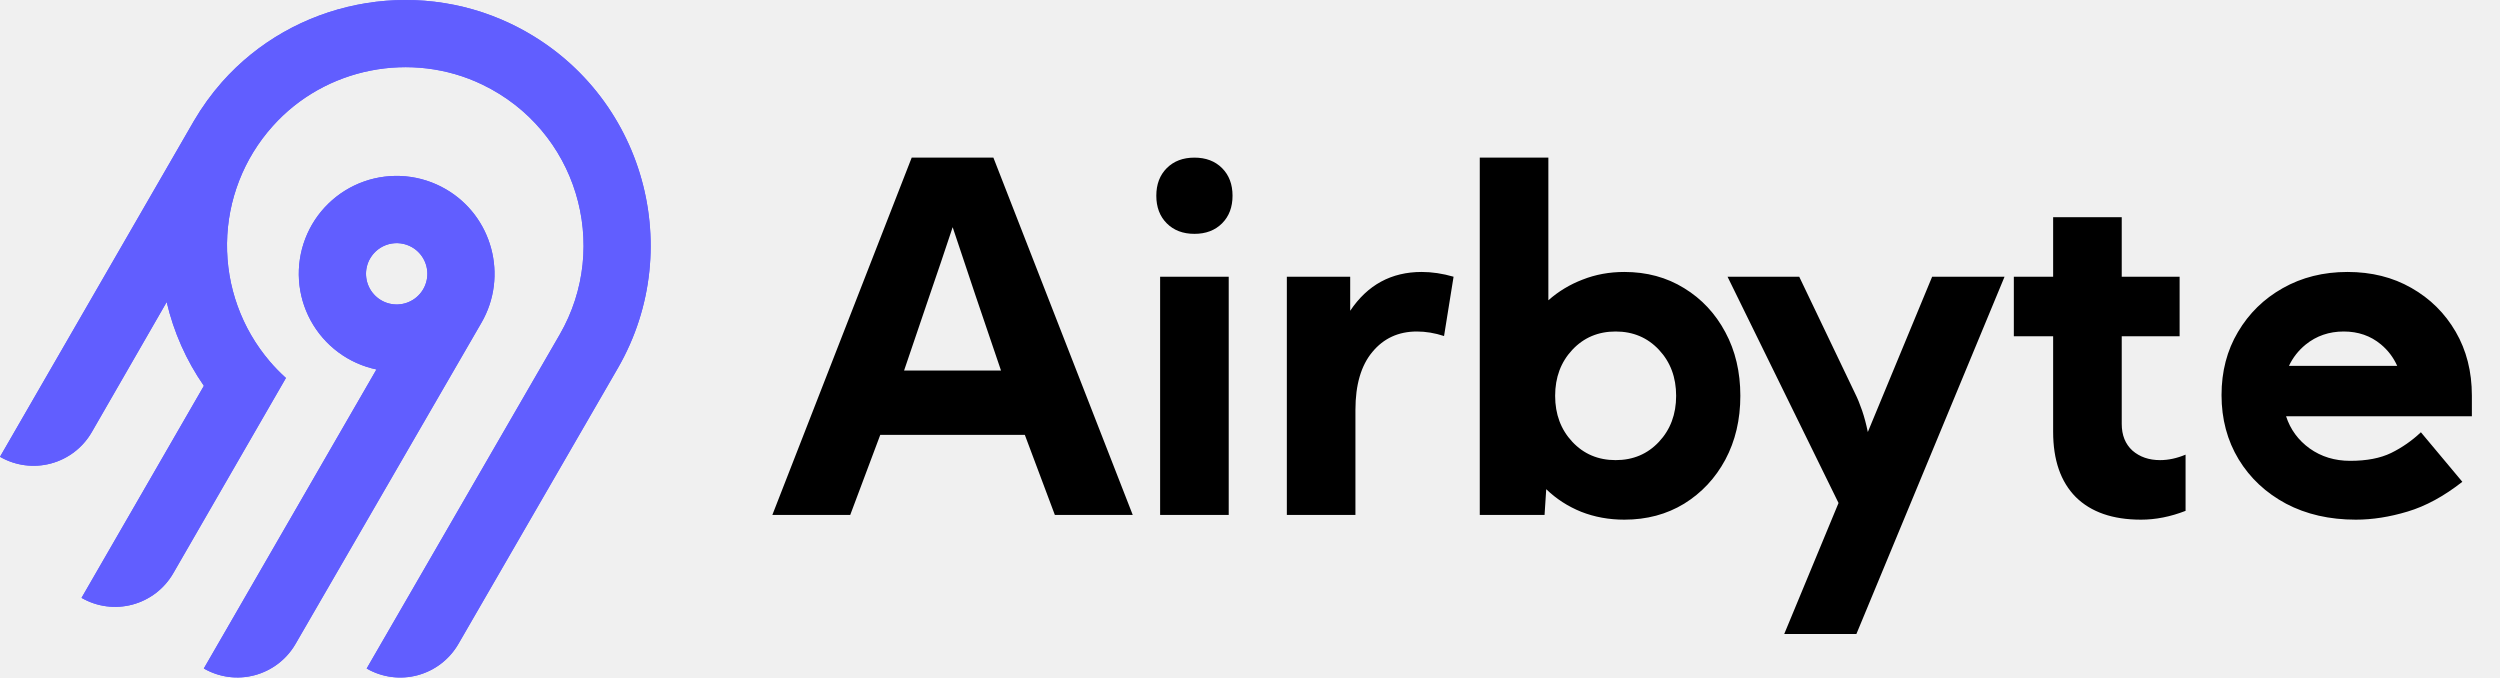
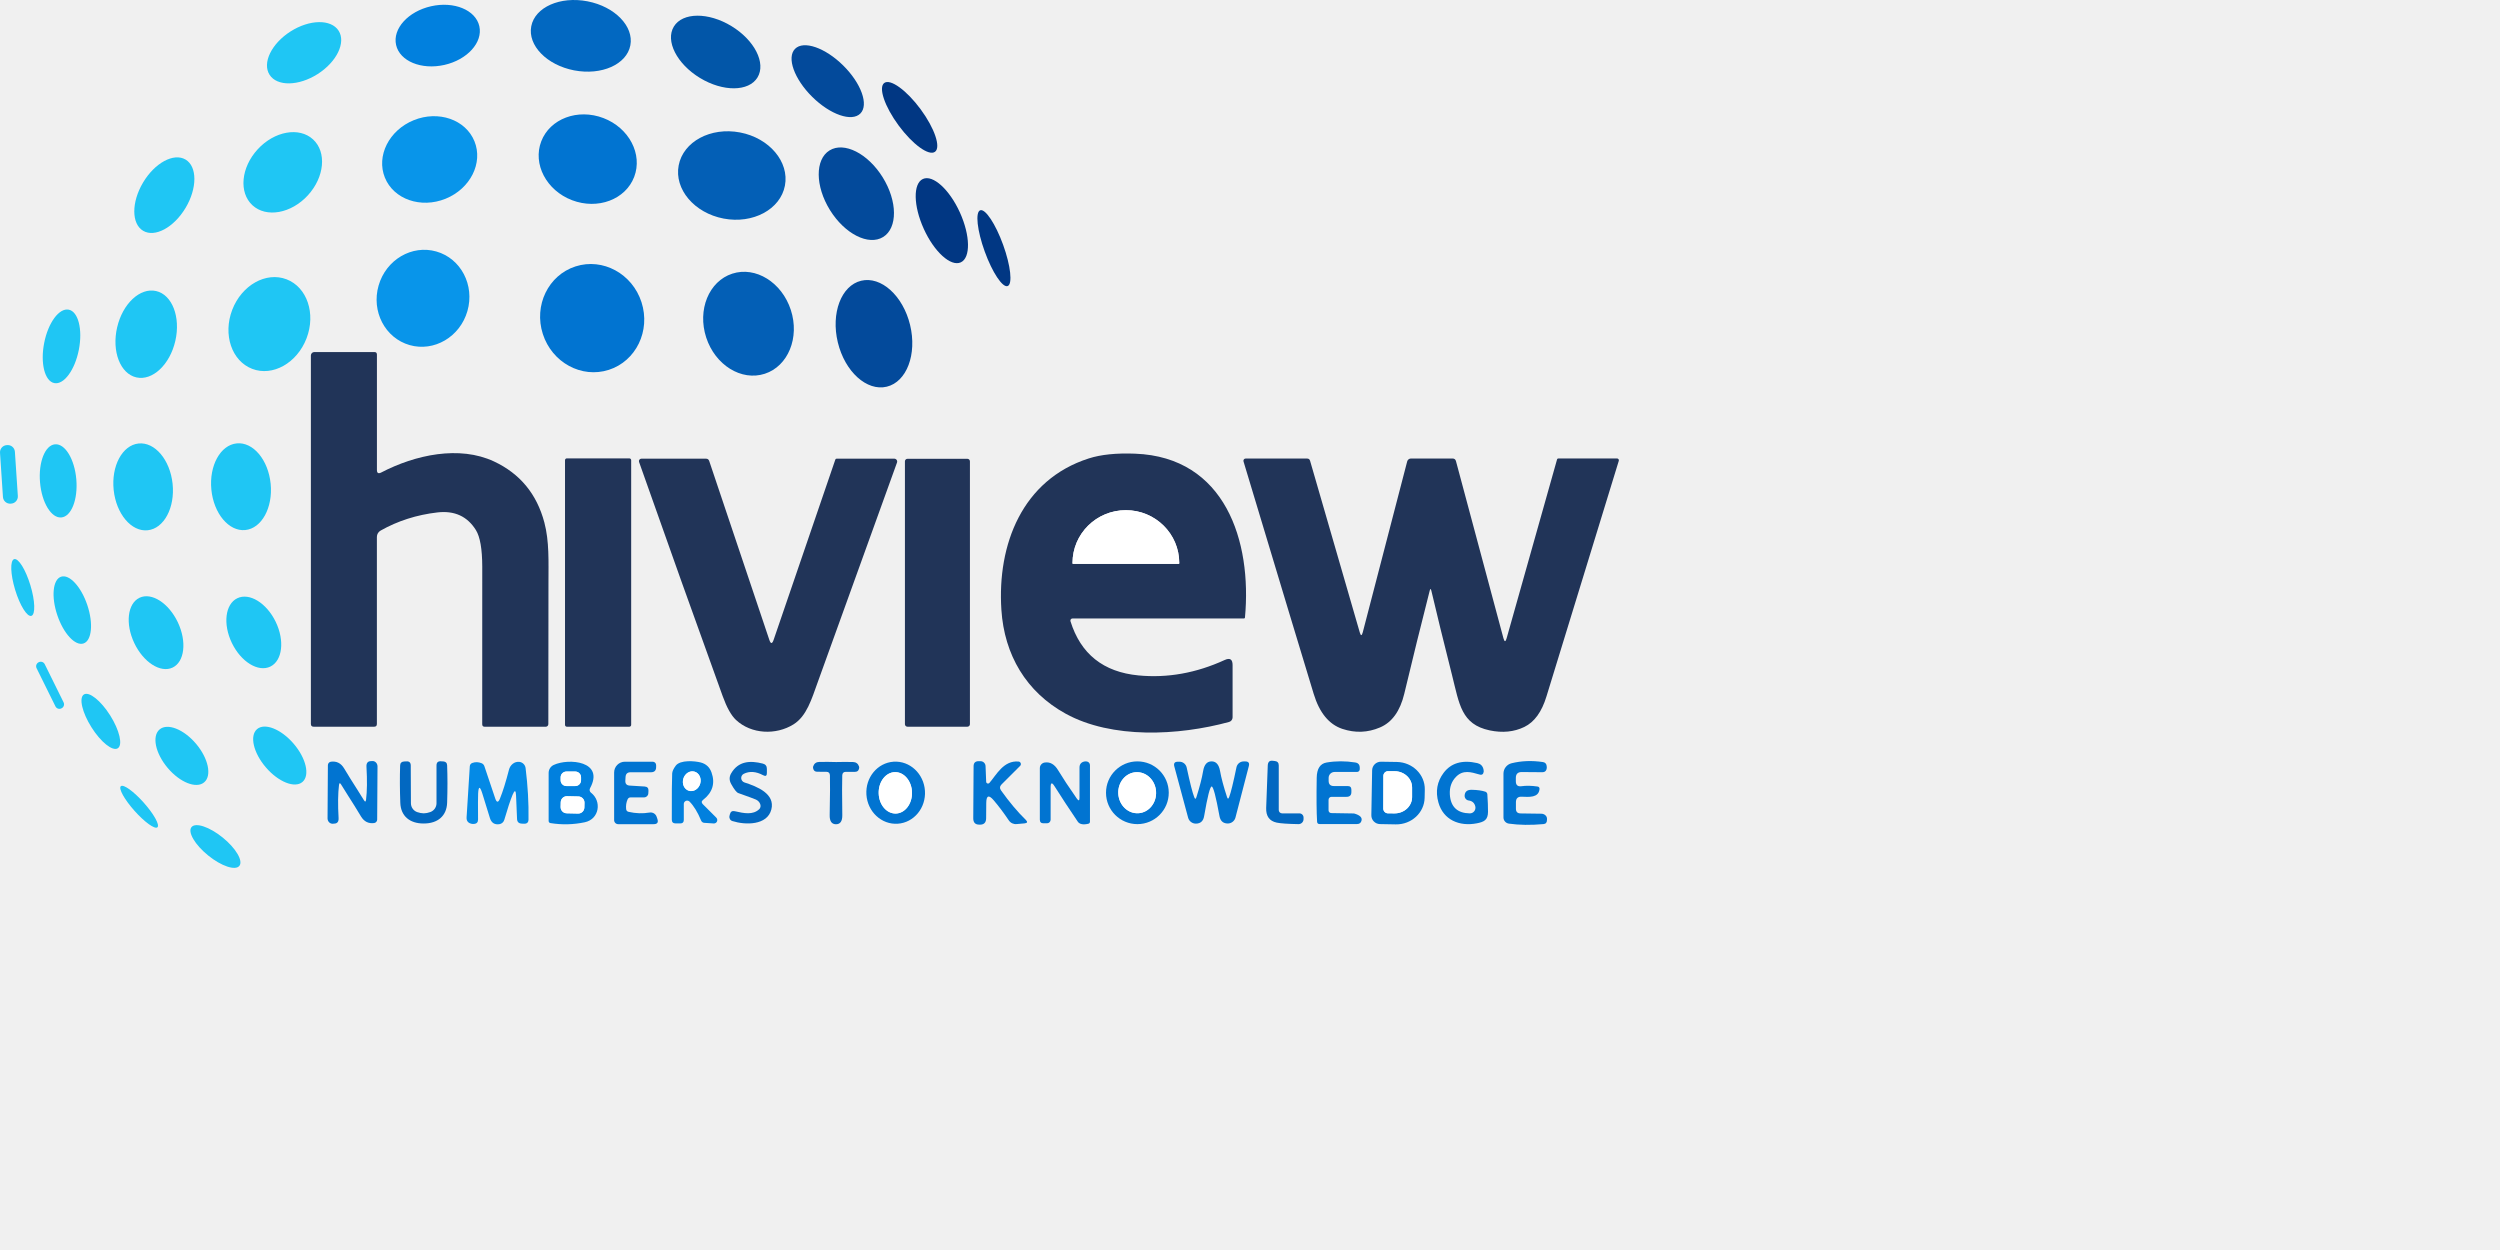
- <svg xmlns="http://www.w3.org/2000/svg" viewBox="0 0 369 100" fill="none">
-   <path fill-rule="evenodd" clip-rule="evenodd" d="M32.748 12.133C43.371 0.113 60.964 -3.412 75.427 3.525C94.642 12.744 101.653 36.227 91.191 54.342L67.656 95.047C66.34 97.322 64.176 98.982 61.638 99.662C59.1 100.342 56.396 99.987 54.119 98.675L82.613 49.385C90.203 36.238 85.126 19.196 71.195 12.486C60.742 7.452 47.963 9.967 40.241 18.625C35.981 23.378 33.59 29.514 33.51 35.896C33.43 42.278 35.667 48.472 39.807 53.33C40.551 54.201 41.351 55.023 42.203 55.79L25.569 84.617C24.919 85.743 24.052 86.731 23.02 87.523C21.988 88.316 20.81 88.897 19.553 89.234C18.296 89.571 16.985 89.657 15.695 89.487C14.405 89.317 13.161 88.895 12.034 88.245L30.093 56.949C27.499 53.209 25.636 49.012 24.602 44.58L13.536 63.796C12.221 66.071 10.057 67.73 7.519 68.41C4.981 69.091 2.277 68.736 0 67.424L28.617 17.857C29.808 15.821 31.191 13.904 32.748 12.133ZM65.777 27.91C72.669 31.89 75.049 40.742 71.061 47.631L43.62 95.042C42.305 97.316 40.14 98.976 37.602 99.656C35.064 100.336 32.36 99.981 30.084 98.67L55.564 54.53C53.519 54.1 51.593 53.231 49.917 51.983C48.241 50.736 46.856 49.139 45.857 47.304C44.858 45.469 44.269 43.44 44.131 41.355C43.993 39.27 44.309 37.181 45.058 35.23C45.806 33.279 46.969 31.514 48.466 30.057C49.963 28.6 51.758 27.484 53.728 26.788C55.698 26.093 57.796 25.832 59.876 26.026C61.956 26.22 63.969 26.863 65.777 27.91ZM55.796 36.82C55.324 37.182 54.928 37.634 54.631 38.149H54.63C54.182 38.924 53.974 39.815 54.033 40.709C54.092 41.602 54.414 42.459 54.959 43.169C55.505 43.879 56.248 44.412 57.096 44.7C57.944 44.988 58.859 45.017 59.724 44.786C60.589 44.554 61.365 44.071 61.956 43.397C62.546 42.724 62.924 41.891 63.041 41.003C63.157 40.115 63.008 39.213 62.612 38.41C62.216 37.606 61.591 36.939 60.816 36.491C60.301 36.194 59.732 36.001 59.143 35.923C58.553 35.845 57.954 35.885 57.38 36.039C56.806 36.193 56.267 36.458 55.796 36.82Z" fill="#615EFF" />
-   <path fill-rule="evenodd" clip-rule="evenodd" d="M32.748 12.133C43.371 0.113 60.964 -3.412 75.427 3.525C94.642 12.744 101.653 36.227 91.191 54.342L67.656 95.047C66.34 97.322 64.176 98.982 61.638 99.662C59.1 100.342 56.396 99.987 54.119 98.675L82.613 49.385C90.203 36.238 85.126 19.196 71.195 12.486C60.742 7.452 47.963 9.967 40.241 18.625C35.981 23.378 33.59 29.514 33.51 35.896C33.43 42.278 35.667 48.472 39.807 53.33C40.551 54.201 41.351 55.023 42.203 55.79L25.569 84.617C24.919 85.743 24.052 86.731 23.02 87.523C21.988 88.316 20.81 88.897 19.553 89.234C18.296 89.571 16.985 89.657 15.695 89.487C14.405 89.317 13.161 88.895 12.034 88.245L30.093 56.949C27.499 53.209 25.636 49.012 24.602 44.58L13.536 63.796C12.221 66.071 10.057 67.73 7.519 68.41C4.981 69.091 2.277 68.736 0 67.424L28.617 17.857C29.808 15.821 31.191 13.904 32.748 12.133ZM65.777 27.91C72.669 31.89 75.049 40.742 71.061 47.631L43.62 95.042C42.305 97.316 40.14 98.976 37.602 99.656C35.064 100.336 32.36 99.981 30.084 98.67L55.564 54.53C53.519 54.1 51.593 53.231 49.917 51.983C48.241 50.736 46.856 49.139 45.857 47.304C44.858 45.469 44.269 43.44 44.131 41.355C43.993 39.27 44.309 37.181 45.058 35.23C45.806 33.279 46.969 31.514 48.466 30.057C49.963 28.6 51.758 27.484 53.728 26.788C55.698 26.093 57.796 25.832 59.876 26.026C61.956 26.22 63.969 26.863 65.777 27.91ZM55.796 36.82C55.324 37.182 54.928 37.634 54.631 38.149H54.63C54.182 38.924 53.974 39.815 54.033 40.709C54.092 41.602 54.414 42.459 54.959 43.169C55.505 43.879 56.248 44.412 57.096 44.7C57.944 44.988 58.859 45.017 59.724 44.786C60.589 44.554 61.365 44.071 61.956 43.397C62.546 42.724 62.924 41.891 63.041 41.003C63.157 40.115 63.008 39.213 62.612 38.41C62.216 37.606 61.591 36.939 60.816 36.491C60.301 36.194 59.732 36.001 59.143 35.923C58.553 35.845 57.954 35.885 57.38 36.039C56.806 36.193 56.267 36.458 55.796 36.82Z" fill="#615EFF" />
-   <path fill-rule="evenodd" clip-rule="evenodd" d="M114 76L134.566 23.266H146.625L167.191 76H155.695L151.266 64.188H129.926L125.496 76H114ZM147.75 54.695C146.344 50.57 145.09 46.879 143.988 43.621C142.887 40.363 141.762 37 140.613 33.531C139.465 37 138.328 40.363 137.203 43.621C136.102 46.879 134.848 50.57 133.441 54.695H147.75ZM170.672 28.891C170.672 27.203 171.188 25.844 172.219 24.812C173.25 23.781 174.609 23.266 176.297 23.266C177.984 23.266 179.344 23.781 180.375 24.812C181.406 25.844 181.922 27.203 181.922 28.891C181.922 30.578 181.406 31.938 180.375 32.969C179.344 34 177.984 34.516 176.297 34.516C174.609 34.516 173.25 34 172.219 32.969C171.188 31.938 170.672 30.578 170.672 28.891ZM171.234 76V40.844H181.359V76H171.234ZM189.938 40.844V76H200.062V60.496C200.062 56.793 200.895 53.945 202.559 51.953C204.223 49.938 206.414 48.93 209.133 48.93C210.445 48.93 211.781 49.152 213.141 49.598L214.547 40.844C212.93 40.375 211.359 40.141 209.836 40.141C205.359 40.141 201.844 42.051 199.289 45.871V40.844H189.938ZM218.414 76V23.266H228.539V44.324C230.016 43.012 231.703 41.992 233.602 41.266C235.5 40.516 237.551 40.141 239.754 40.141C243.059 40.141 246 40.938 248.578 42.531C251.156 44.102 253.184 46.27 254.66 49.035C256.137 51.777 256.875 54.906 256.875 58.422C256.875 61.938 256.137 65.078 254.66 67.844C253.184 70.586 251.156 72.754 248.578 74.348C246 75.918 243.059 76.703 239.754 76.703C237.48 76.703 235.359 76.316 233.391 75.543C231.422 74.746 229.699 73.633 228.223 72.203L227.977 76H218.414ZM238.469 67.914C241.047 67.914 243.18 67.012 244.867 65.207C246.555 63.402 247.398 61.141 247.398 58.422C247.398 55.703 246.555 53.441 244.867 51.637C243.18 49.832 241.047 48.93 238.469 48.93C235.891 48.93 233.758 49.832 232.07 51.637C230.383 53.441 229.539 55.703 229.539 58.422C229.539 61.141 230.383 63.402 232.07 65.207C233.758 67.012 235.891 67.914 238.469 67.914ZM273.793 58.035L265.566 40.844H254.984L271.367 74.242L263.352 93.578H274.004L295.871 40.844H285.184L275.691 63.766C275.457 62.617 275.176 61.562 274.848 60.602C274.52 59.641 274.168 58.785 273.793 58.035ZM297.242 40.844H303.043V32.055H313.168V40.844H321.711V49.633H313.168V62.57C313.168 64.234 313.695 65.547 314.75 66.508C315.828 67.445 317.188 67.914 318.828 67.914C320.047 67.914 321.301 67.644 322.59 67.106V75.402C320.363 76.269 318.172 76.703 316.016 76.703C311.844 76.703 308.633 75.59 306.383 73.363C304.156 71.113 303.043 67.902 303.043 63.73V49.633H297.242V40.844ZM340.906 66.191C339.219 64.973 338.059 63.391 337.426 61.445H364.848V58.387C364.848 54.848 364.051 51.707 362.457 48.965C360.863 46.223 358.684 44.066 355.918 42.496C353.176 40.926 350.035 40.141 346.496 40.141C342.934 40.141 339.746 40.938 336.934 42.531C334.145 44.102 331.941 46.258 330.324 49C328.707 51.719 327.898 54.824 327.898 58.316C327.898 61.855 328.742 65.019 330.43 67.809C332.117 70.574 334.449 72.754 337.426 74.348C340.402 75.918 343.836 76.703 347.727 76.703C350.164 76.703 352.707 76.305 355.355 75.508C358.027 74.711 360.723 73.246 363.441 71.113L357.324 63.801C356.012 65.043 354.547 66.062 352.93 66.859C351.336 67.633 349.32 68.019 346.883 68.019C344.609 68.019 342.617 67.41 340.906 66.191ZM353.827 54C353.267 52.755 352.464 51.697 351.418 50.828C349.895 49.562 348.066 48.93 345.934 48.93C343.777 48.93 341.902 49.574 340.309 50.863C339.24 51.741 338.421 52.786 337.852 54H353.827Z" fill="currentColor" />
+ <svg xmlns="http://www.w3.org/2000/svg" preserveAspectRatio="xMidYMid meet" width="100%" height="100%" viewBox="0 0 600 300" version="1.1">
+   <g>
+     <ellipse fill="#0268c1" cx="139.392" cy="8.601" transform="rotate(10.9 139.392 8.60094)" rx="12.11" ry="8.44" id="svg_205" />
+     <ellipse fill="#0180de" cx="105.052" cy="8.541" transform="rotate(-12.7 105.052 8.54094)" rx="10.24" ry="7.22" id="svg_206" />
+     <ellipse fill="#0256a8" cx="171.762" cy="12.481" transform="rotate(31.3 171.762 12.4809)" rx="11.75" ry="7.28" id="svg_208" />
+     <ellipse fill="#1fc6f4" cx="72.982" cy="12.661" transform="rotate(-32.5 72.982 12.6609)" rx="9.83" ry="6.06" id="svg_210" />
+     <ellipse fill="#034a9b" cx="198.652" cy="19.481" transform="rotate(44.7 198.652 19.4809)" rx="11.03" ry="5.29" id="svg_213" />
+     <ellipse fill="#013783" cx="218.312" cy="28.171" transform="rotate(53.6 218.312 28.1709)" rx="10.26" ry="3.28" id="svg_215" />
+     <ellipse fill="#0174d1" cx="141.052" cy="38.191" transform="rotate(20.9 141.052 38.1909)" rx="11.94" ry="10.55" id="svg_217" />
+     <ellipse fill="#0895ea" cx="103.122" cy="38.271" transform="rotate(-22.1 103.122 38.2709)" rx="11.6" ry="10.17" id="svg_218" />
+     <ellipse fill="#035fb6" cx="175.632" cy="42.121" transform="rotate(10.8 175.632 42.1209)" rx="12.98" ry="10.52" id="svg_221" />
+     <ellipse fill="#1fc6f4" cx="67.862" cy="41.361" transform="rotate(132.6 67.862 41.3609)" rx="10.74" ry="8.17" id="svg_222" />
+     <ellipse fill="#034a9b" cx="205.522" cy="46.491" transform="rotate(58.2 205.522 46.4909)" rx="12.22" ry="7.45" id="svg_224" />
+     <ellipse fill="#1fc6f4" cx="39.442" cy="46.841" transform="rotate(120.8 39.442 46.8409)" rx="9.95" ry="5.94" id="svg_226" />
+     <ellipse fill="#013783" cx="226.042" cy="52.961" transform="rotate(65.6 226.042 52.9609)" rx="10.99" ry="4.76" id="svg_229" />
+     <ellipse fill="#013783" cx="238.542" cy="59.561" transform="rotate(70.1 238.542 59.5609)" rx="9.67" ry="2.35" id="svg_231" />
+     <ellipse fill="#0895ea" cx="101.522" cy="71.591" transform="rotate(106 101.522 71.5909)" rx="11.68" ry="11.09" id="svg_233" />
+     <ellipse fill="#0174d1" cx="142.122" cy="76.351" transform="rotate(72.2 142.122 76.3509)" rx="13.04" ry="12.44" id="svg_234" />
+     <ellipse fill="#035fb6" cx="179.642" cy="77.691" transform="rotate(72 179.642 77.6909)" rx="12.63" ry="10.68" id="svg_236" />
+     <ellipse fill="#1fc6f4" cx="64.652" cy="77.781" transform="rotate(111 64.652 77.7809)" rx="11.51" ry="9.55" id="svg_238" />
+     <ellipse fill="#034a9b" cx="209.752" cy="80.091" transform="rotate(76.4 209.752 80.0909)" rx="13.08" ry="8.92" id="svg_239" />
+     <ellipse fill="#1fc6f4" cx="35.092" cy="80.211" transform="rotate(102.9 35.092 80.2109)" rx="10.63" ry="7.17" id="svg_242" />
+     <ellipse fill="#1fc6f4" cx="14.762" cy="83.131" transform="rotate(101.1 14.762 83.1309)" rx="8.98" ry="4.24" id="svg_245" />
+     <path fill="#213458" d="m90.462,112.781q0,1.15 1.03,0.62c8.22,-4.28 18.77,-6.53 27.05,-2.66q9.37,4.38 12.1,14.64c1.21,4.53 0.99,9.49 0.99,14.45q0.01,14.09 -0.03,33.96a0.63,0.63 0 0 1 -0.63,0.63l-14.63,0q-0.61,0 -0.61,-0.6q0.02,-36.79 0.01,-37.85q-0.02,-6.34 -1.53,-8.76q-3.08,-4.94 -9.23,-4.23q-7.47,0.87 -13.64,4.36a1.74,1.74 0 0 0 -0.89,1.52l0,44.89q0,0.66 -0.65,0.66l-14.52,0q-0.67,0 -0.67,-0.67l0,-88.42a0.83,0.82 90 0 1 0.82,-0.83l14.44,0q0.59,0 0.59,0.62l0,27.67l-0,0z" id="svg_247" />
+     <ellipse fill="#1fc6f4" cx="13.962" cy="115.411" transform="rotate(85.1 13.962 115.411)" rx="8.81" ry="4.37" id="svg_249" />
+     <ellipse fill="#1fc6f4" cx="34.352" cy="116.851" transform="rotate(84 34.352 116.851)" rx="10.47" ry="7.11" id="svg_250" />
+     <ellipse fill="#1fc6f4" cx="57.842" cy="116.811" transform="rotate(84.4 57.842 116.811)" rx="10.45" ry="7.15" id="svg_251" />
+     <rect fill="#1fc6f4" x="0.352" y="106.811" transform="rotate(-3.8 2.14203 113.851)" width="3.58" height="14.08" rx="1.72" id="svg_252" />
+     <path fill="#213458" d="m257.402,148.431a0.51,0.51 0 0 0 -0.49,0.66q3.67,11.79 16.32,13.01q10.43,1 20.69,-3.7q1.9,-0.87 1.9,1.22l0,12.54a1.15,1.15 0 0 1 -0.85,1.11c-12.11,3.3 -28.13,4.12 -39.22,-1.99c-9.45,-5.2 -14.72,-14.09 -15.42,-24.94c-1.02,-15.64 4.99,-31.2 20.98,-36.32q4.37,-1.4 11.12,-1.14c21.65,0.83 28.06,21.04 26.36,39.33q-0.02,0.22 -0.24,0.22l-41.15,0zm0.12,-13.11l25.38,0a0.12,0.12 0 0 0 0.12,-0.12l0,-0.09a12.81,12.67 0 0 0 -12.81,-12.67l0,0a12.81,12.67 0 0 0 -12.81,12.67l0,0.09a0.12,0.12 0 0 0 0.12,0.12z" id="svg_255" />
+     <rect fill="#213458" x="135.602" y="110.011" width="15.88" height="64.4" rx="0.44" id="svg_257" />
+     <path fill="#213458" d="m184.632,153.551q0.51,1.54 1.04,0.01l14.81,-43.27a0.32,0.31 8.9 0 1 0.3,-0.21l13.84,0a0.7,0.69 9.9 0 1 0.66,0.93q-9.8,27.13 -19.03,52.73c-1.47,4.08 -2.65,8.12 -5.8,10.1c-4.21,2.64 -10.15,2.38 -13.82,-1.06q-1.7,-1.59 -3.19,-5.71q-9.76,-26.96 -20.07,-56.21a0.59,0.59 0 0 1 0.56,-0.78l15.5,0q0.59,0 0.78,0.56l14.42,42.91z" id="svg_258" />
+     <path fill="#213458" d="m360.822,153.171q0.38,1.4 0.77,0.01l12.09,-42.88q0.07,-0.27 0.35,-0.27l14.06,0a0.44,0.43 8.4 0 1 0.42,0.56q-13.2,42.89 -17.36,56.55q-1.69,5.57 -5.32,7.33q-3.7,1.79 -8.31,0.82c-6.82,-1.44 -7.28,-6.32 -9.01,-13.17q-3.14,-12.45 -4.98,-20.32q-0.2,-0.85 -0.41,-0.01q-3.12,12.24 -6.1,24.72q-1.5,6.24 -5.83,8.08q-4.42,1.88 -9.03,0.34q-4.81,-1.61 -6.88,-8.41q-3.54,-11.6 -16.84,-55.78a0.53,0.53 0 0 1 0.5,-0.69l14.76,0q0.56,0 0.72,0.55l11.92,41.17q0.37,1.31 0.72,-0.01l10.66,-41.01a0.94,0.94 0 0 1 0.91,-0.71l9.98,0q0.65,0 0.82,0.63l11.39,42.5l0,-0z" id="svg_259" />
+     <rect fill="#213458" x="217.182" y="110.111" width="15.6" height="64.3" rx="0.61" id="svg_261" />
+     <path fill="#ffffff" d="m257.522,135.321a0.12,0.12 0 0 1 -0.12,-0.12l0,-0.09a12.81,12.67 0 0 1 12.81,-12.67l0,0a12.81,12.67 0 0 1 12.81,12.67l0,0.09a0.12,0.12 0 0 1 -0.12,0.12l-25.38,0z" id="svg_267" />
+     <ellipse fill="#1fc6f4" cx="5.462" cy="141.001" transform="rotate(73.1 5.46203 141.001)" rx="7.11" ry="1.91" id="svg_269" />
+     <ellipse fill="#1fc6f4" cx="17.352" cy="146.421" transform="rotate(71.4 17.352 146.421)" rx="8.45" ry="3.8" id="svg_271" />
+     <ellipse fill="#1fc6f4" cx="37.452" cy="151.841" transform="rotate(64.7 37.452 151.841)" rx="9.27" ry="5.79" id="svg_273" />
+     <ellipse fill="#1fc6f4" cx="60.912" cy="151.781" transform="rotate(64.2 60.912 151.781)" rx="9.11" ry="5.84" id="svg_274" />
+     <rect fill="#1fc6f4" x="10.932" y="158.301" transform="rotate(-26.3 12.022 164.471)" width="2.18" height="12.34" rx="1.06" id="svg_277" />
+     <ellipse fill="#1fc6f4" cx="24.202" cy="173.131" transform="rotate(57.8 24.202 173.131)" rx="7.63" ry="2.66" id="svg_279" />
+     <ellipse fill="#1fc6f4" cx="67.142" cy="181.331" transform="rotate(49.3 67.142 181.331)" rx="8.36" ry="4.38" id="svg_281" />
+     <ellipse fill="#1fc6f4" cx="43.652" cy="181.411" transform="rotate(49.9 43.652 181.411)" rx="8.3" ry="4.47" id="svg_282" />
+     <path fill="#0174d1" d="m83.552,190.981q-0.87,-1.36 -1.68,-2.69q-0.41,-0.67 -0.51,0.11q-0.38,3.05 -0.1,7.94q0.07,1.31 -1.08,1.33q-0.06,0 -0.26,0.02a1.28,1.18 87.2 0 1 -1.31,-1.28l0.08,-12.76a0.85,0.85 0 0 1 0.72,-0.84q2.05,-0.28 3.18,1.61q1.49,2.49 3.07,4.94q0.87,1.36 1.68,2.69q0.41,0.67 0.51,-0.11q0.38,-3.05 0.1,-7.94q-0.07,-1.31 1.08,-1.33q0.06,0 0.26,-0.02a1.28,1.18 87.2 0 1 1.31,1.28l-0.08,12.76a0.85,0.85 0 0 1 -0.72,0.84q-2.05,0.28 -3.18,-1.61q-1.49,-2.49 -3.07,-4.94z" id="svg_285" />
+     <path fill="#0268c1" d="m101.702,195.201q0.75,-0.01 1.58,-0.31a2.26,2.25 80 0 0 1.48,-2.12l0,-9.06q0,-1.07 1.06,-1l0.57,0.03q0.88,0.06 0.92,0.95q0.16,4.18 0,8.95c-0.1,3.19 -2.26,5 -5.61,5c-3.35,0.02 -5.52,-1.78 -5.63,-4.97q-0.18,-4.77 -0.04,-8.95q0.03,-0.89 0.91,-0.96l0.57,-0.03q1.06,-0.08 1.07,0.99l0.04,9.06a2.26,2.25 -80.3 0 0 1.49,2.12q0.83,0.29 1.59,0.3z" id="svg_286" />
+     <path fill="#0174d1" d="m151.132,188.541l3.57,0.22q0.99,0.06 0.93,1.06l-0.04,0.62a1,0.99 1.8 0 1 -1,0.93l-3.22,0q-0.54,0 -0.76,0.5q-0.47,1.08 -0.34,2.31q0.06,0.54 0.59,0.66q2.57,0.59 5.03,0.17a1.53,1.51 -14 0 1 1.7,1.01l0.18,0.53q0.42,1.25 -0.9,1.25l-8.51,0a0.97,0.97 0 0 1 -0.97,-0.97l0,-11.43a2.59,2.58 -90 0 1 2.58,-2.59l6.69,0a0.82,0.81 -90 0 1 0.81,0.82l0,0.46q0,1.25 -1.24,1.25l-4.89,0q-1.14,0 -1.21,1.13l-0.05,0.87q-0.07,1.13 1.05,1.2z" id="svg_287" />
+     <path fill="#0180de" d="m168.682,193.011l3.23,3.23a0.82,0.81 69.2 0 1 -0.62,1.39l-2.27,-0.15a0.86,0.86 0 0 1 -0.74,-0.52q-1.25,-3.02 -2.79,-4.58a0.81,0.81 0 0 0 -1.38,0.57l0,3.84q0,0.83 -0.83,0.83l-1.13,0q-0.92,0 -0.92,-0.92q-0.02,-9.19 0.09,-11.07q0.05,-0.79 0.85,-1.86c1.09,-1.46 4.61,-1.14 6,-0.78q1.92,0.51 2.59,2.39q1.39,3.92 -2.02,6.59q-0.62,0.48 -0.06,1.04l-0,0zm-3.335,-3.227a2.39,2.11 106.4 0 0 2.699,-1.697a2.39,2.11 106.4 0 0 -1.349,-2.888a2.39,2.11 106.4 0 0 -2.699,1.697a2.39,2.11 106.4 0 0 1.349,2.888z" id="svg_288" />
+     <path fill="#0174d1" d="m237.462,187.901c1.68,-1.95 3.41,-5.45 6.99,-5.13a0.61,0.61 0 0 1 0.38,1.04l-4.45,4.44q-0.68,0.69 -0.12,1.47q2.99,4.19 5.92,7.04q0.76,0.75 -0.31,0.85l-1.89,0.17a2.02,2.02 0 0 1 -1.86,-0.88q-1.86,-2.76 -3.65,-4.85q-1.74,-2.03 -1.77,0.64l-0.03,3.69q-0.01,1.55 -1.51,1.54q-0.13,-0.01 -0.16,-0.01q-1.42,0 -1.42,-1.52l0.08,-12.49q0,-1.22 1.22,-1.22l0.43,0a1.22,1.22 0 0 1 1.22,1.17l0.15,3.78a0.45,0.44 -25.7 0 0 0.78,0.27z" id="svg_289" />
+     <path fill="#0174d1" d="m252.152,188.971l0,7.75a0.87,0.87 0 0 1 -0.87,0.87l-0.86,0q-0.86,0 -0.86,-0.87l0,-12.37a1.36,1.36 0 0 1 1.14,-1.34q1.96,-0.32 3.26,1.87q1.55,2.58 4.46,6.76q0.66,0.95 0.66,-0.21l0,-7.23q0,-1.17 1.15,-1.44q0.29,-0.06 0.64,0a0.9,0.89 -84.5 0 1 0.72,0.88l0,13.54q0,0.44 -0.43,0.53q-1.86,0.42 -2.5,-0.52q-3.08,-4.55 -5.57,-8.49q-0.94,-1.5 -0.94,0.27l0,0z" id="svg_290" />
+     <path fill="#0174d1" d="m290.772,182.731q1.63,-0.01 2.04,2.3q0.44,2.49 1.67,6.25q0.24,0.75 0.52,0.01q0.59,-1.53 1.75,-7.14a1.77,1.77 0 0 1 1.73,-1.41l0.38,0q1.15,0 0.86,1.11l-3.21,12.36a1.92,1.92 0 0 1 -1.88,1.43q-1.64,-0.03 -1.96,-1.79q-1.29,-7.09 -1.87,-7.09q-0.59,0.01 -1.81,7.11q-0.3,1.76 -1.94,1.8a1.92,1.92 0 0 1 -1.9,-1.41l-3.32,-12.33q-0.3,-1.11 0.85,-1.12l0.38,0a1.77,1.77 0 0 1 1.74,1.39q1.21,5.6 1.82,7.13q0.28,0.74 0.52,-0.02q1.19,-3.77 1.61,-6.26q0.39,-2.32 2.02,-2.32z" id="svg_291" />
+     <path fill="#0268c1" d="m306.902,194.411a0.8,0.8 0 0 0 0.8,0.8l4.16,0a0.99,0.99 0 0 1 0.99,0.99l0,0.39a1.2,1.2 0 0 1 -1.22,1.2q-3.83,-0.07 -5.21,-0.36q-2.64,-0.56 -2.54,-3.52q0.34,-9.48 0.38,-10.19q0.06,-1.27 1.15,-1.14l0.55,0.06q0.94,0.11 0.94,1.05l0,10.72z" id="svg_292" />
+     <path fill="#0174d1" d="m319.562,191.241a0.71,0.71 0 0 0 -0.71,0.71l0,2.53a0.66,0.66 0 0 0 0.65,0.66l5.39,0.09a0.69,0.58 50.2 0 1 0.22,0.04q1.92,0.58 1.66,1.65q-0.2,0.85 -1.1,0.85l-8.97,0q-0.56,0 -0.6,-0.56q-0.21,-3.46 -0.09,-10.57q0.06,-3.25 2.38,-3.64q3.33,-0.57 6.86,-0.01q1.09,0.17 1.09,1.27l0,0.35a0.66,0.66 0 0 1 -0.66,0.66l-5.39,0a1.42,1.42 0 0 0 -1.42,1.42l0,0.71q0,1.25 1.26,1.25l3.32,0q0.88,0 0.88,0.88l0,0.55q0,1.16 -1.17,1.16l-3.6,0z" id="svg_293" />
+     <path fill="#0174d1" d="m329.312,184.871a2.1,2.1 0 0 1 2.13,-2.06l3.8,0.06a6.82,6.51 1 0 1 6.71,6.63l-0.04,1.96a6.82,6.51 1 0 1 -6.93,6.39l-3.8,-0.07a2.1,2.1 0 0 1 -2.06,-2.13l0.19,-10.78zm2.7,1.34l-0.02,7.86a1.13,1.13 0 0 0 1.12,1.13l1.56,0.01a4.21,3.9 0.2 0 0 4.23,-3.89l0,-2.32a4.21,3.9 0.2 0 0 -4.19,-3.91l-1.56,-0.01a1.13,1.13 0 0 0 -1.14,1.13z" id="svg_294" />
+     <path fill="#0174d1" d="m363.802,186.701l0,0.81q0,1.37 1.36,1.18q1.66,-0.24 3.82,0.07q0.56,0.08 0.5,0.65c-0.22,2.09 -2.51,1.87 -4.29,1.8q-1.37,-0.05 -1.37,1.32l0,1.57q0,1.11 1.12,1.12l4.97,0.07a1.39,1.21 0.7 0 1 1.37,1.22l-0.01,0.29q0,0.9 -0.83,0.98q-4.58,0.42 -8.31,-0.11a1.51,1.5 3.9 0 1 -1.3,-1.49l0,-10.51a2.57,2.55 83.1 0 1 1.94,-2.49q3.55,-0.88 7.52,-0.29q0.81,0.12 0.91,0.94q0.04,0.29 0.03,0.4q-0.08,1.11 -1.11,1.1l-4.9,-0.04q-1.42,-0.01 -1.42,1.41z" id="svg_295" />
+     <path fill="#048ae6" d="m123.852,190.911q-0.08,-1.97 -0.84,-0.14q-0.82,1.99 -1.98,5.99a1.48,1.47 -85.6 0 1 -1.21,1.05q-1.72,0.23 -2.25,-1.5q-1.2,-3.91 -1.82,-5.89q-0.85,-2.69 -1,0.02q-0.06,1.09 -0.02,6.24q0.01,0.98 -0.97,1.07q-0.35,0.03 -0.67,-0.06q-1.19,-0.3 -1.11,-1.53l0.77,-12.27a0.9,0.89 -8.1 0 1 0.59,-0.78q1.11,-0.41 2.26,0.07q0.48,0.21 0.65,0.71l2.6,7.73q0.52,1.55 1.14,0.04q1.03,-2.53 2.16,-6.92c0.29,-1.17 1.34,-2.03 2.5,-1.89a1.71,1.71 0 0 1 1.49,1.48q0.8,6.43 0.7,12.33q-0.01,1.09 -1.1,1.03q-0.16,0 -0.51,-0.02q-1.09,-0.05 -1.14,-1.1l-0.24,-5.66l0,-0z" id="svg_296" />
+     <path fill="#0180de" d="m141.612,189.171a0.85,0.85 0 0 0 0.23,1.08c2.63,2.03 2.01,6.34 -1.49,7.09q-4.11,0.87 -8.25,0.2a0.52,0.51 -85.4 0 1 -0.43,-0.51l0,-11.53a2.12,2.11 -12.5 0 1 1.23,-1.92c3.6,-1.68 12.25,-0.92 8.71,5.59zm-2.16,-2.61a1.39,1.39 0 0 0 -1.39,-1.39l-2.12,0a1.39,1.39 0 0 0 -1.39,1.39l0,0.7a1.39,1.39 0 0 0 1.39,1.39l2.12,0a1.39,1.39 0 0 0 1.39,-1.39l0,-0.7zm0.822,6.105a1.48,1.48 0 0 0 -1.446,-1.513l-2.739,-0.062a1.48,1.48 0 0 0 -1.513,1.446l-0.026,1.14a1.48,1.48 0 0 0 1.446,1.513l2.739,0.062a1.48,1.48 0 0 0 1.513,-1.446l0.026,-1.14z" id="svg_297" />
+     <path fill="#0268c1" d="m178.512,185.711a1.13,1.12 40.7 0 0 0.16,2.08c3.05,0.98 7.42,2.72 6.45,6.49c-0.99,3.83 -6.21,3.77 -9.36,2.77a1.04,1.03 -73.7 0 1 -0.68,-1.25l0.1,-0.4q0.24,-0.92 1.16,-0.71c2.23,0.51 4.34,0.95 5.87,-0.48a1.64,1.29 33.3 0 0 -0.78,-2.31q-0.52,-0.24 -4.23,-1.56q-0.63,-0.22 -1.71,-2.16q-0.74,-1.32 -0.03,-2.55c1.71,-2.97 4.55,-3.16 7.61,-2.37q0.98,0.25 0.98,1.26l0,1.02q0,0.99 -0.88,0.52q-2.58,-1.38 -4.66,-0.35z" id="svg_298" />
+     <path fill="#0268c1" d="m200.672,182.891q1.82,-0.05 4.03,-0.01q1.11,0.03 1.47,1.08q0.08,0.21 -0.01,0.55q-0.19,0.73 -0.95,0.73l-2.2,0q-0.84,0 -0.87,0.85q-0.09,2.29 0.01,9.54q0.03,2.19 -1.52,2.19q-1.55,-0.01 -1.51,-2.2q0.14,-7.25 0.06,-9.54q-0.03,-0.85 -0.87,-0.85l-2.2,-0.01q-0.76,-0.01 -0.94,-0.74q-0.09,-0.34 -0.01,-0.55q0.36,-1.05 1.48,-1.07q2.21,-0.03 4.03,0.03z" id="svg_299" />
+     <path fill="#0174d1" d="m215.457,197.694a7.46,7.04 86.2 0 1 -7.519,-6.977a7.46,7.04 86.2 0 1 6.53,-7.91a7.46,7.04 86.2 0 1 7.519,6.977a7.46,7.04 86.2 0 1 -6.53,7.91zm-0.479,-2.445a4.97,4 88.9 0 0 3.904,-5.046a4.97,4 88.9 0 0 -4.095,-4.892a4.97,4 88.9 0 0 -3.904,5.046a4.97,4 88.9 0 0 4.095,4.892z" id="svg_300" />
+     <path fill="#0174d1" d="m280.502,190.261a7.53,7.53 0 0 1 -7.53,7.53a7.53,7.53 0 0 1 -7.53,-7.53a7.53,7.53 0 0 1 7.53,-7.53a7.53,7.53 0 0 1 7.53,7.53zm-7.288,4.911a4.93,4.54 86.6 0 0 4.24,-5.191a4.93,4.54 86.6 0 0 -4.824,-4.652a4.93,4.54 86.6 0 0 -4.24,5.191a4.93,4.54 86.6 0 0 4.824,4.652z" id="svg_301" />
+     <path fill="#0174d1" d="m354.072,193.531q-0.3,-1.24 -1.58,-1.41a1.14,1.12 -84.8 0 1 -0.98,-1.19q0.08,-1.41 1.7,-1.38q2.02,0.04 3.26,0.45a0.72,0.72 0 0 1 0.49,0.62q0.17,2.41 0.16,4.22c-0.01,1.96 -0.94,2.42 -2.71,2.76c-4.13,0.8 -8.03,-0.8 -9.2,-5.03q-1.1,-3.95 1.26,-7.09q2.68,-3.56 8.07,-2.34q1.18,0.27 1.48,1.43q0.09,0.38 0.08,0.52q-0.1,1.05 -0.99,0.8c-2.15,-0.63 -3.99,-1.17 -5.67,0.55q-1.62,1.66 -1.48,4.2c0.17,3.06 1.87,4.53 4.78,4.57a1.36,1.35 83.4 0 0 1.33,-1.68z" id="svg_302" />
+     <rect fill="#ffffff" x="134.552" y="185.171" width="4.9" height="3.48" rx="1.39" id="svg_303" />
+     <ellipse fill="#ffffff" cx="166.022" cy="187.491" transform="rotate(106.4 166.022 187.491)" rx="2.39" ry="2.11" id="svg_304" />
+     <path fill="#ffffff" d="m332.012,186.211a1.13,1.13 0 0 1 1.14,-1.13l1.56,0.01a4.21,3.9 0.2 0 1 4.19,3.91l0,2.32a4.21,3.9 0.2 0 1 -4.23,3.89l-1.56,-0.01a1.13,1.13 0 0 1 -1.12,-1.13l0.02,-7.86z" id="svg_305" />
+     <ellipse fill="#ffffff" cx="214.882" cy="190.281" transform="rotate(88.9 214.882 190.281)" rx="4.97" ry="4" id="svg_306" />
+     <ellipse fill="#ffffff" cx="272.922" cy="190.251" transform="rotate(86.6 272.922 190.251)" rx="4.93" ry="4.54" id="svg_307" />
+     <ellipse fill="#1fc6f4" cx="33.392" cy="193.621" transform="rotate(48.3 33.392 193.621)" rx="6.6" ry="1.48" id="svg_308" />
+     <rect fill="#ffffff" x="134.562" y="191.121" transform="rotate(1.3 137.412 193.171)" width="5.7" height="4.1" rx="1.48" id="svg_327" />
+     <ellipse fill="#1fc6f4" cx="51.702" cy="203.161" transform="rotate(39 51.702 203.161)" rx="7.39" ry="2.77" id="svg_334" />
+   </g>
</svg>
